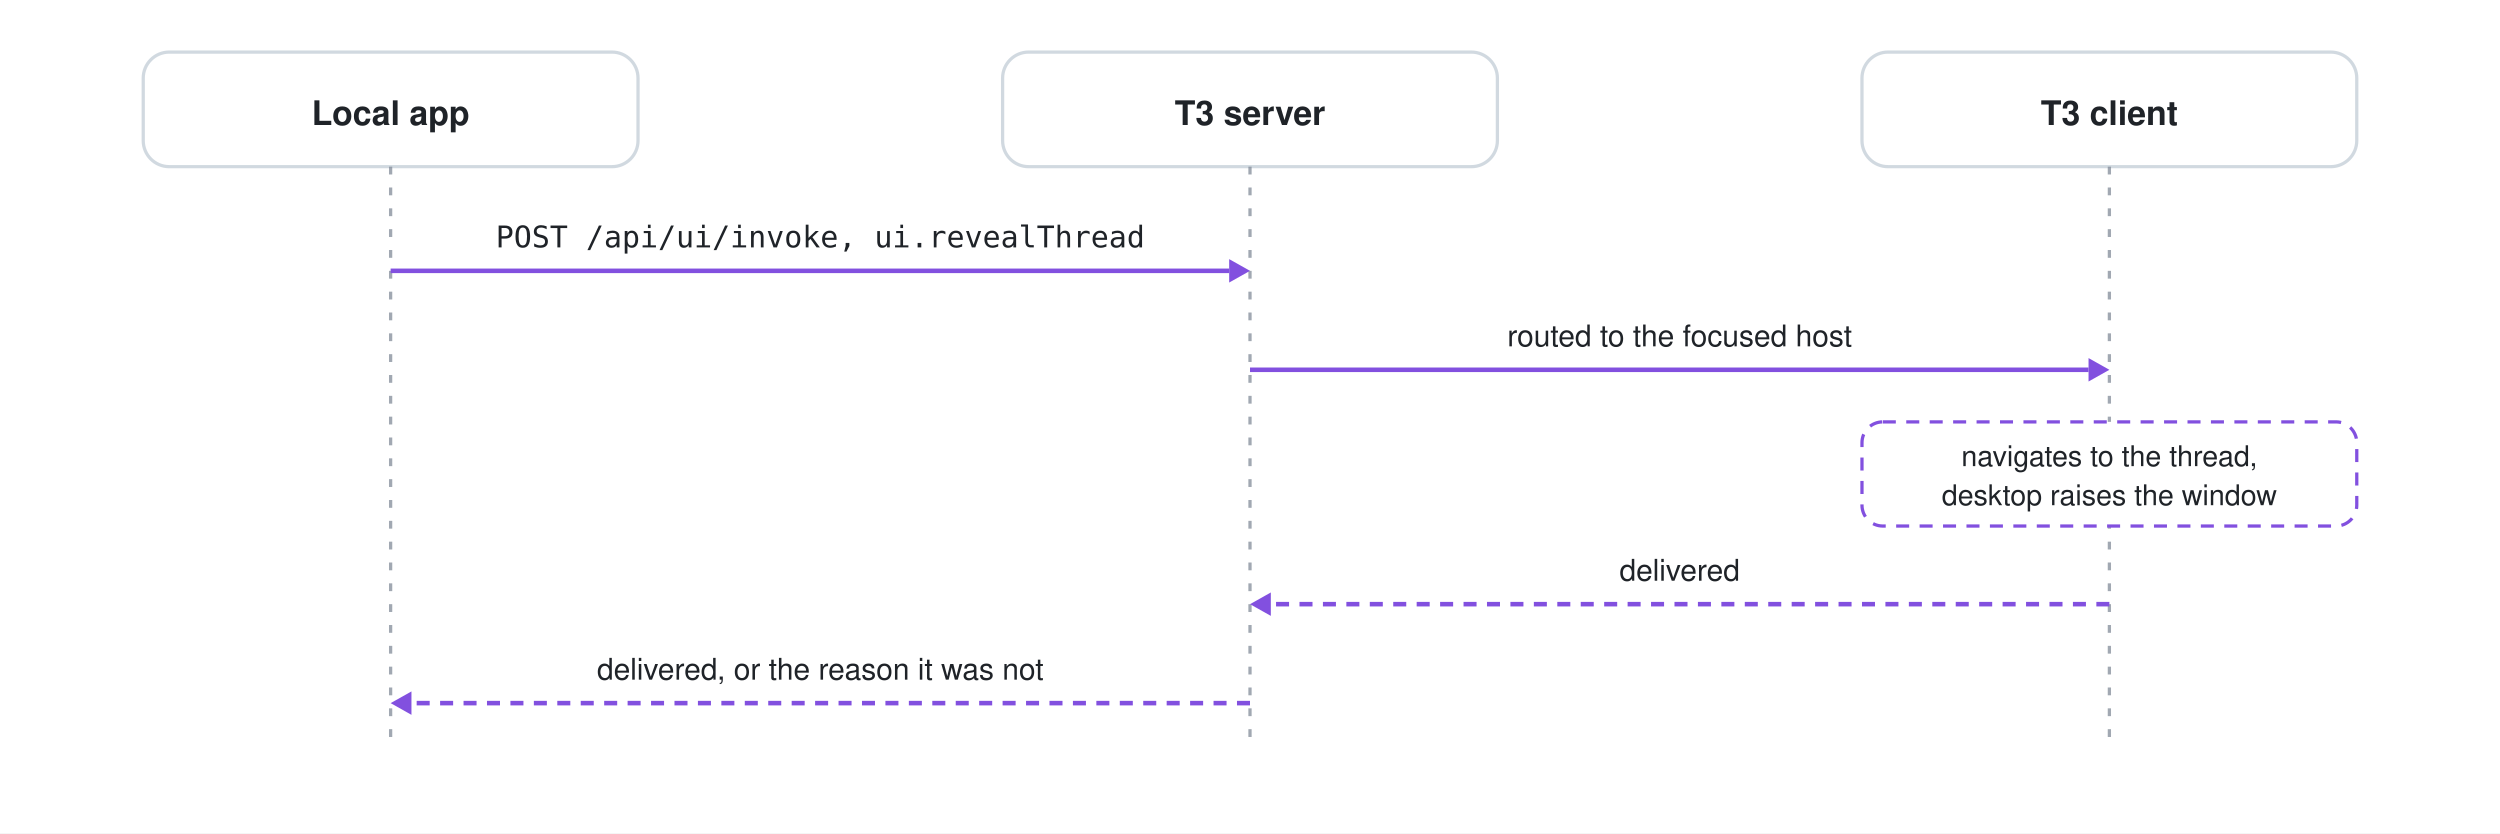
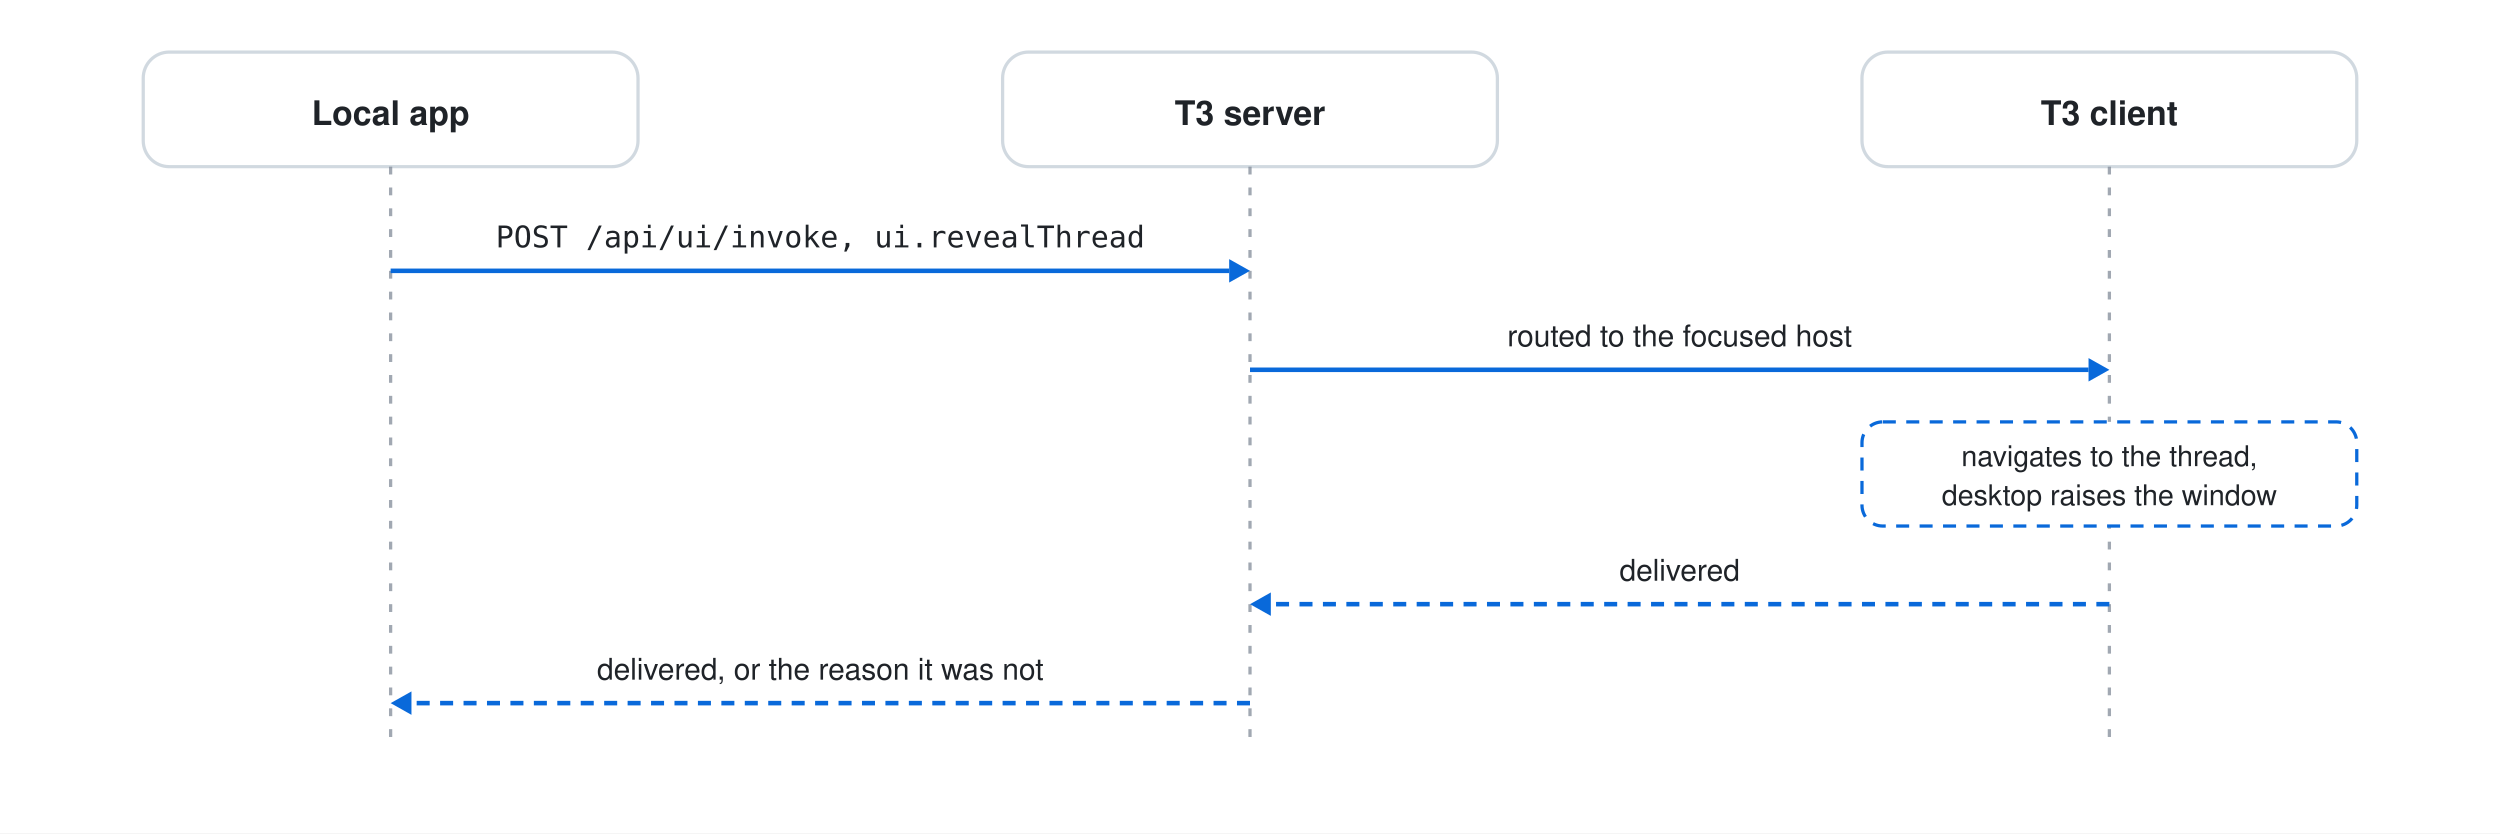
<svg xmlns="http://www.w3.org/2000/svg" viewBox="0 0 960 320" width="960" height="320" role="img">
  <rect width="960" height="320" fill="#ffffff" />
  <rect x="55" y="20" width="190" height="44" rx="10" fill="#ffffff" stroke="#d1d9e0" stroke-width="1.25" />
  <text x="150" y="48" text-anchor="middle" font-family="-apple-system, BlinkMacSystemFont, 'Segoe UI', Helvetica, Arial, sans-serif" font-size="13" font-weight="600" fill="#1f2328">Local app</text>
  <line x1="150" y1="64" x2="150" y2="288" stroke="#818b98" stroke-width="1.25" stroke-dasharray="3 5" stroke-opacity="0.75" />
  <rect x="385" y="20" width="190" height="44" rx="10" fill="#ffffff" stroke="#d1d9e0" stroke-width="1.25" />
  <text x="480" y="48" text-anchor="middle" font-family="-apple-system, BlinkMacSystemFont, 'Segoe UI', Helvetica, Arial, sans-serif" font-size="13" font-weight="600" fill="#1f2328">T3 server</text>
  <line x1="480" y1="64" x2="480" y2="288" stroke="#818b98" stroke-width="1.25" stroke-dasharray="3 5" stroke-opacity="0.75" />
  <rect x="715" y="20" width="190" height="44" rx="10" fill="#ffffff" stroke="#d1d9e0" stroke-width="1.25" />
  <text x="810" y="48" text-anchor="middle" font-family="-apple-system, BlinkMacSystemFont, 'Segoe UI', Helvetica, Arial, sans-serif" font-size="13" font-weight="600" fill="#1f2328">T3 client</text>
  <line x1="810" y1="64" x2="810" y2="288" stroke="#818b98" stroke-width="1.25" stroke-dasharray="3 5" stroke-opacity="0.75" />
-   <line x1="150" y1="104" x2="472" y2="104" stroke="#8250df" stroke-width="1.75" />
-   <polygon points="480,104 472,99.5 472,108.5" fill="#8250df" />
+   <line x1="150" y1="104" x2="472" y2="104" stroke="#0969da" stroke-width="1.75" />
+   <polygon points="480,104 472,99.5 472,108.5" fill="#0969da" />
  <text x="315" y="95" text-anchor="middle" font-family="ui-monospace, SFMono-Regular, 'SF Mono', Menlo, Consolas, monospace" font-size="11.5" fill="#1f2328">POST /api/ui/invoke, ui.revealThread</text>
-   <line x1="480" y1="142" x2="802" y2="142" stroke="#8250df" stroke-width="1.75" />
-   <polygon points="810,142 802,137.5 802,146.5" fill="#8250df" />
+   <line x1="480" y1="142" x2="802" y2="142" stroke="#0969da" stroke-width="1.75" />
+   <polygon points="810,142 802,137.5 802,146.5" fill="#0969da" />
  <text x="645" y="133" text-anchor="middle" font-family="-apple-system, BlinkMacSystemFont, 'Segoe UI', Helvetica, Arial, sans-serif" font-size="11.5" fill="#1f2328">routed to the focused host</text>
-   <rect x="715" y="162" width="190" height="40" rx="8" fill="#ffffff" stroke="#8250df" stroke-width="1.25" stroke-dasharray="5 4" />
+   <rect x="715" y="162" width="190" height="40" rx="8" fill="#ffffff" stroke="#0969da" stroke-width="1.25" stroke-dasharray="5 4" />
  <text x="810" y="179" text-anchor="middle" font-family="-apple-system, BlinkMacSystemFont, 'Segoe UI', Helvetica, Arial, sans-serif" font-size="11" fill="#1f2328">navigates to the thread,</text>
  <text x="810" y="194" text-anchor="middle" font-family="-apple-system, BlinkMacSystemFont, 'Segoe UI', Helvetica, Arial, sans-serif" font-size="11" fill="#1f2328">desktop raises the window</text>
-   <line x1="810" y1="232" x2="488" y2="232" stroke="#8250df" stroke-width="1.75" stroke-dasharray="5 4" />
-   <polygon points="480,232 488,227.5 488,236.5" fill="#8250df" />
+   <line x1="810" y1="232" x2="488" y2="232" stroke="#0969da" stroke-width="1.75" stroke-dasharray="5 4" />
+   <polygon points="480,232 488,227.5 488,236.5" fill="#0969da" />
  <text x="645" y="223" text-anchor="middle" font-family="-apple-system, BlinkMacSystemFont, 'Segoe UI', Helvetica, Arial, sans-serif" font-size="11.5" fill="#1f2328">delivered</text>
-   <line x1="480" y1="270" x2="158" y2="270" stroke="#8250df" stroke-width="1.75" stroke-dasharray="5 4" />
-   <polygon points="150,270 158,265.5 158,274.5" fill="#8250df" />
+   <line x1="480" y1="270" x2="158" y2="270" stroke="#0969da" stroke-width="1.75" stroke-dasharray="5 4" />
+   <polygon points="150,270 158,265.5 158,274.5" fill="#0969da" />
  <text x="315" y="261" text-anchor="middle" font-family="-apple-system, BlinkMacSystemFont, 'Segoe UI', Helvetica, Arial, sans-serif" font-size="11.5" fill="#1f2328">delivered, or the reason it was not</text>
</svg>
